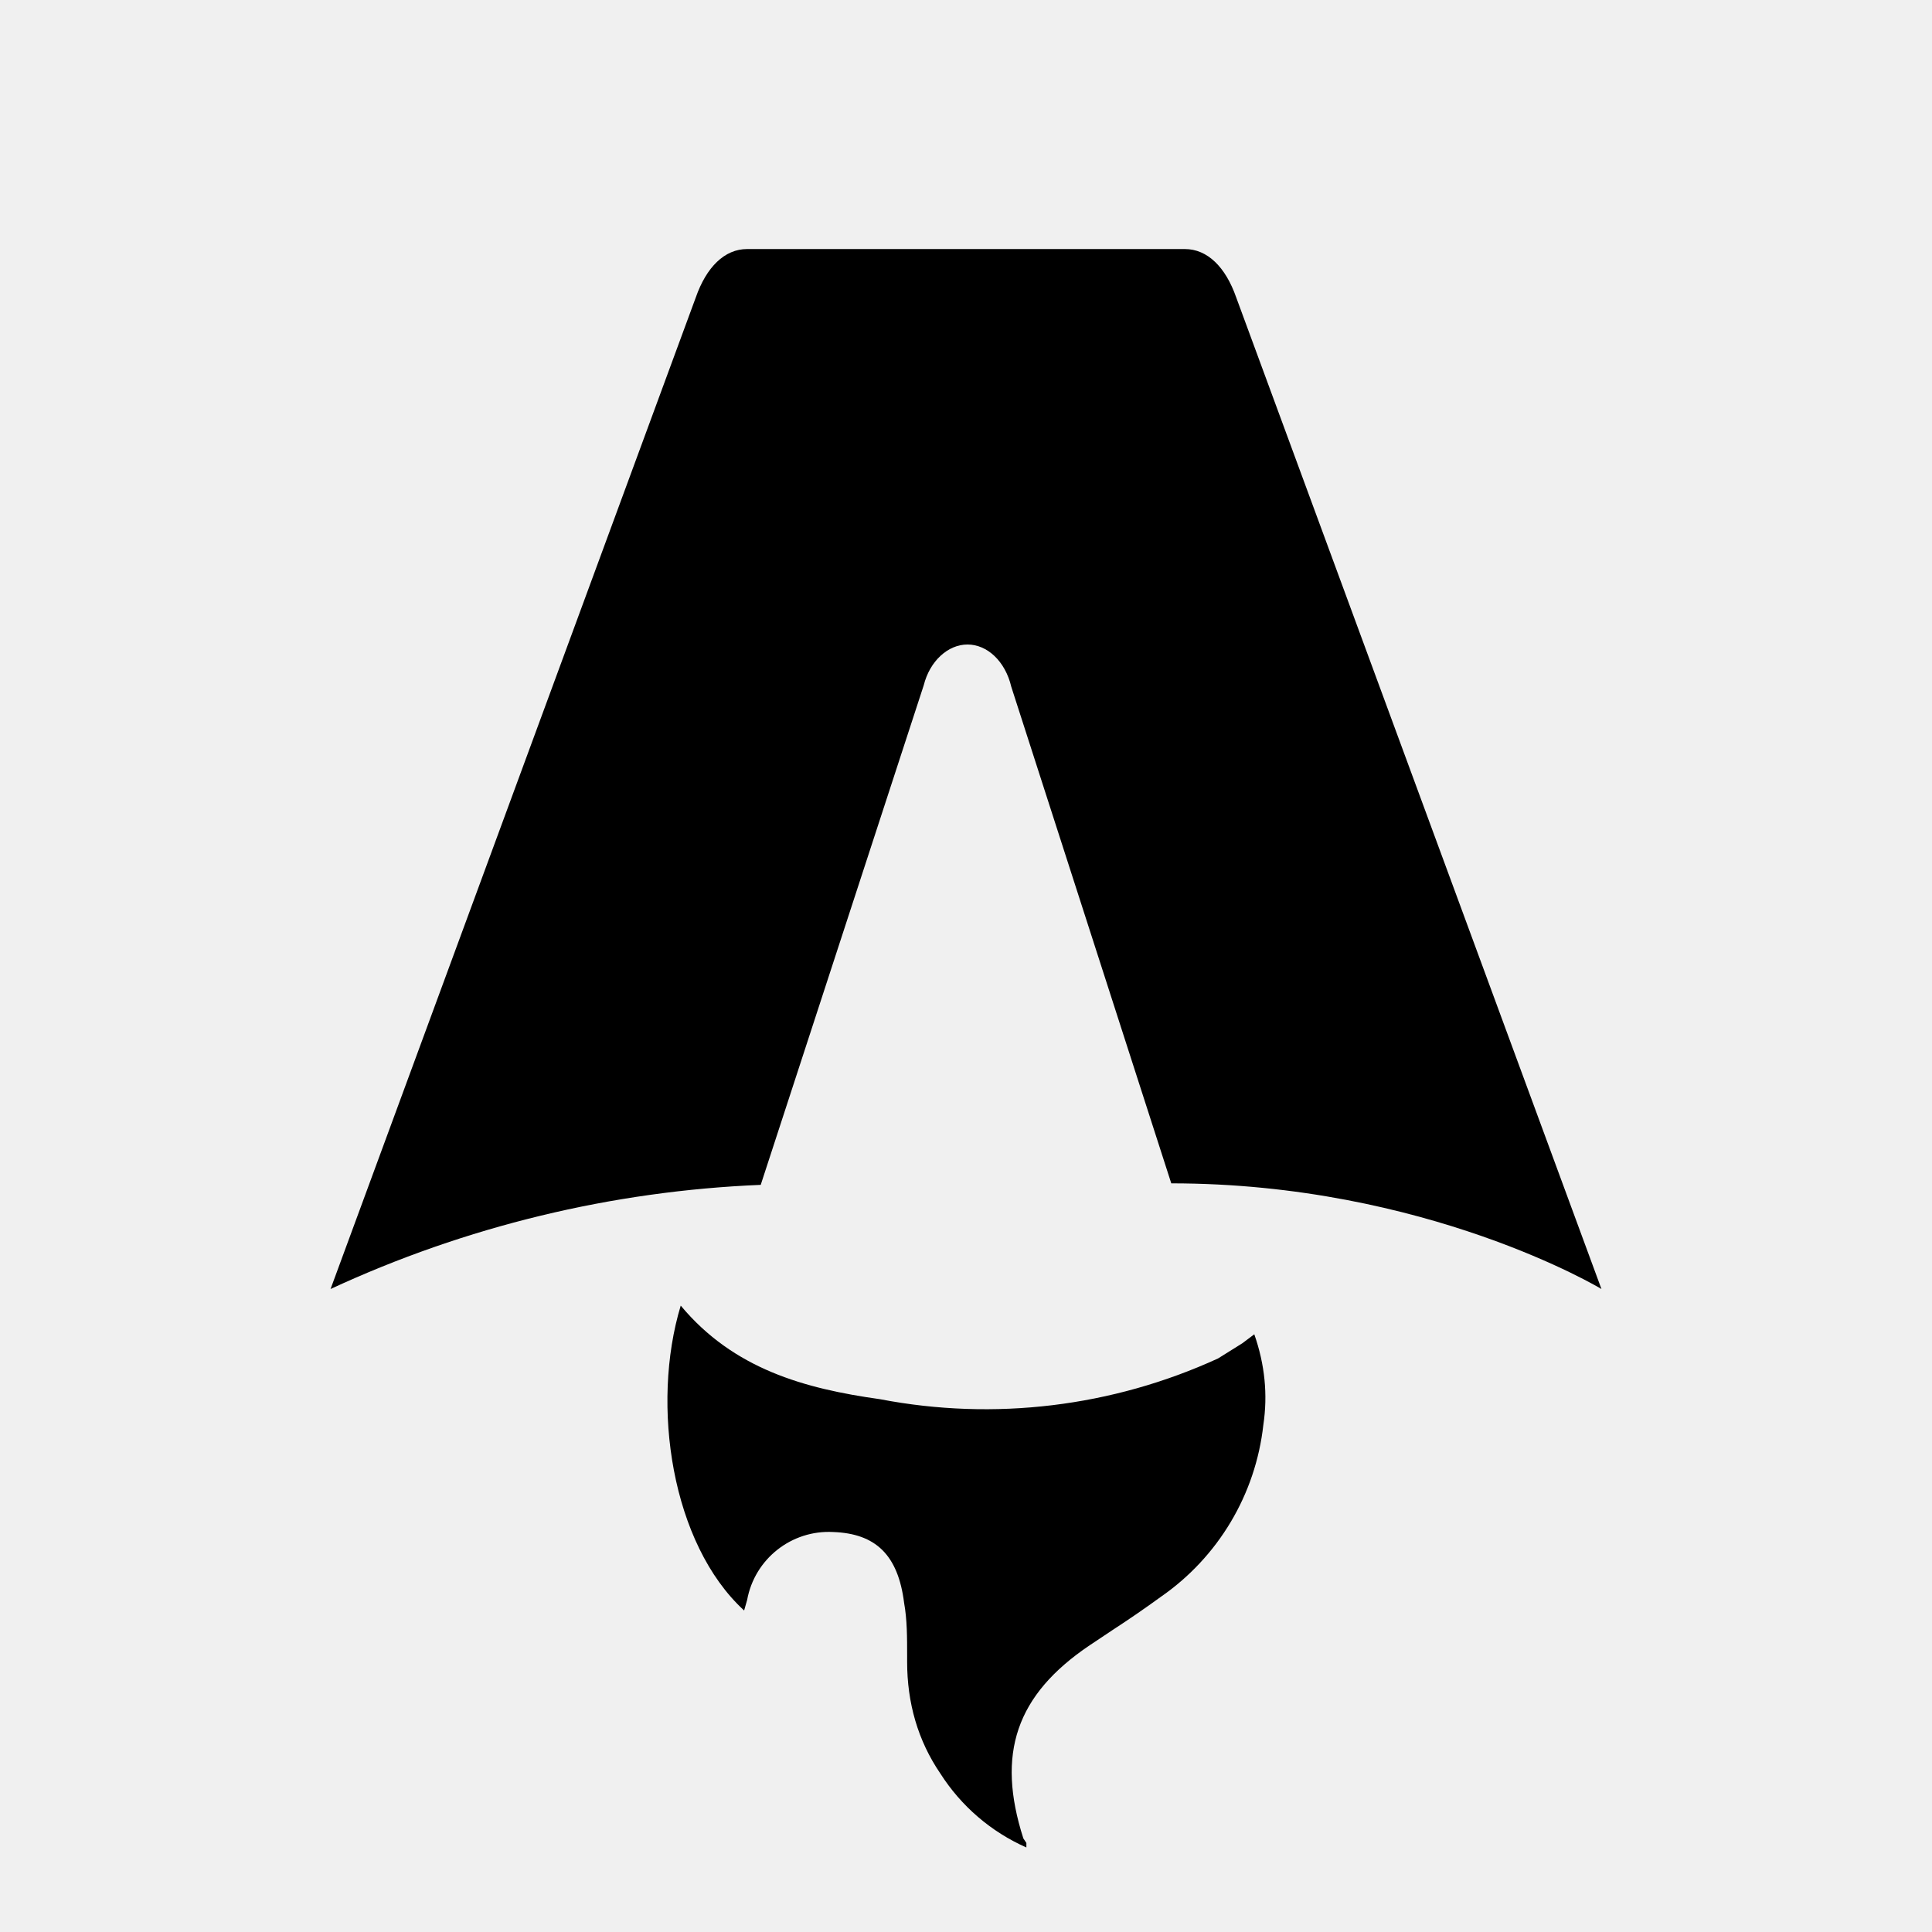
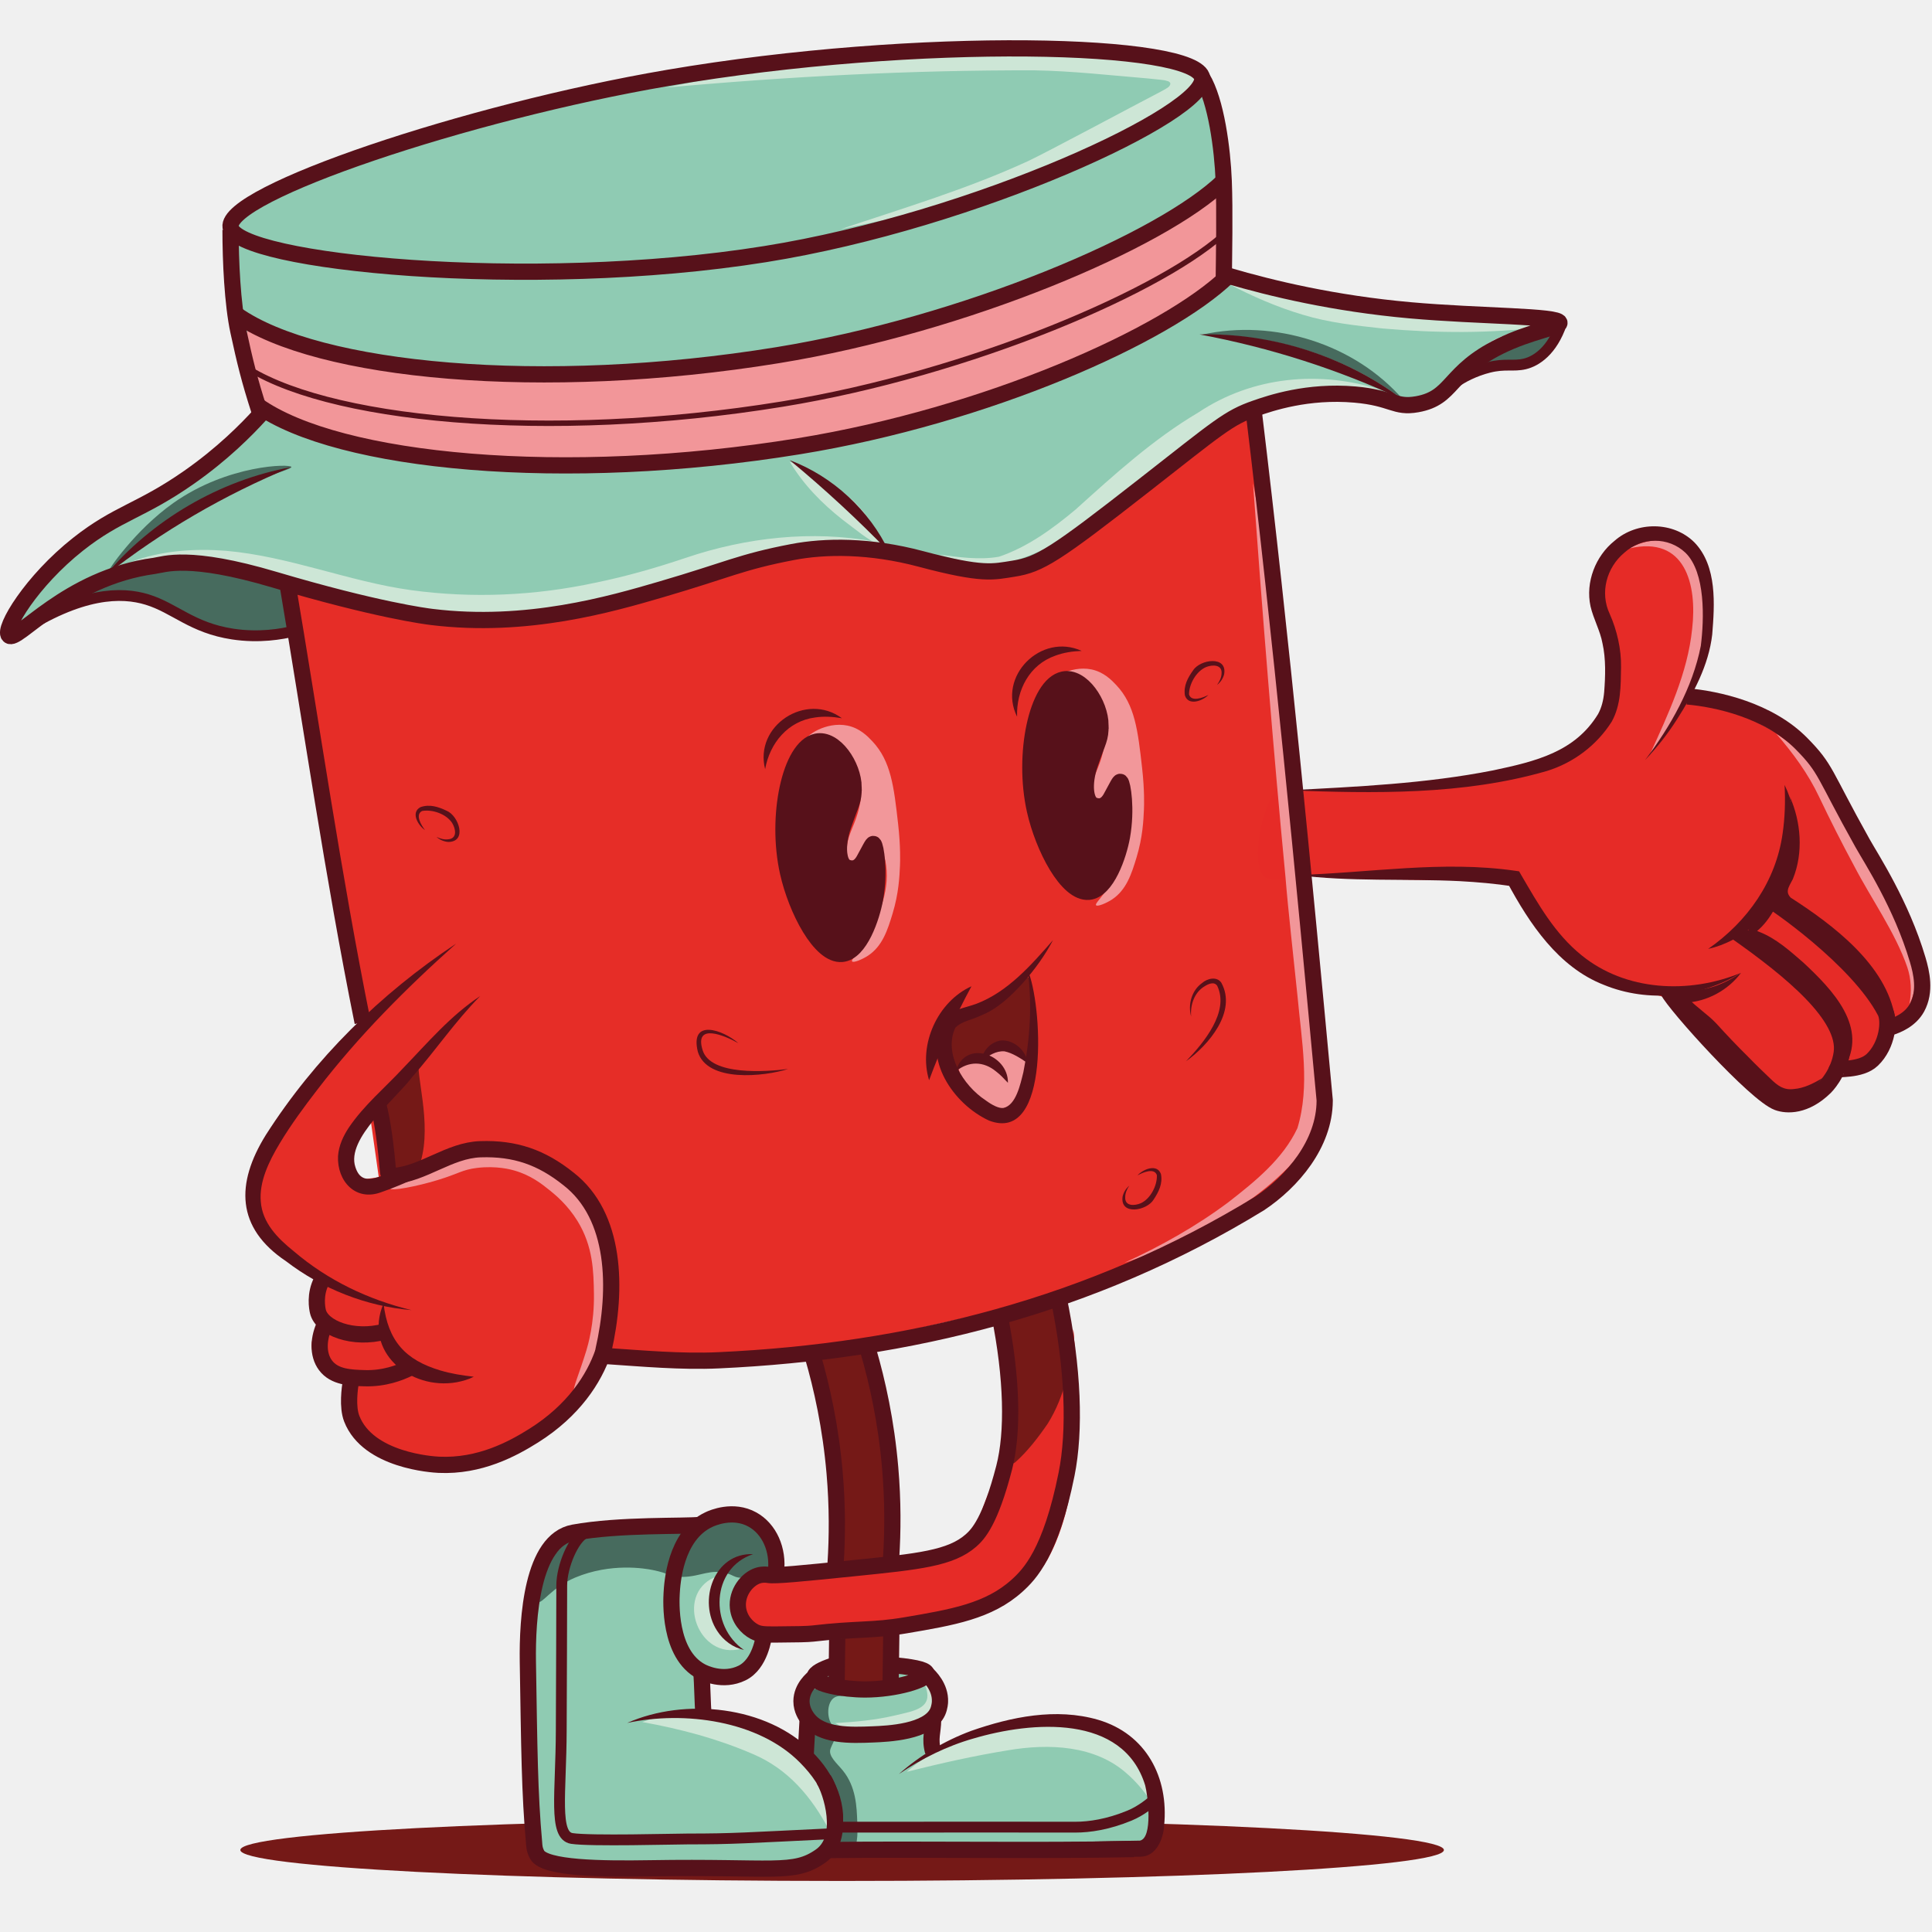
- <svg xmlns="http://www.w3.org/2000/svg" fill="none" viewBox="0 0 128 128">
-   <path d="M50.4 78.5a75.1 75.1 0 0 0-28.5 6.9l24.2-65.7c.7-2 1.9-3.2 3.4-3.2h29c1.5 0 2.7 1.2 3.4 3.2l24.2 65.7s-11.6-7-28.5-7L67 45.5c-.4-1.7-1.6-2.8-2.9-2.8-1.3 0-2.5 1.1-2.9 2.7L50.4 78.5Zm-1.1 28.2Zm-4.2-20.2c-2 6.6-.6 15.8 4.2 20.2a17.5 17.5 0 0 1 .2-.7 5.5 5.5 0 0 1 5.7-4.5c2.8.1 4.3 1.5 4.7 4.7.2 1.1.2 2.3.2 3.5v.4c0 2.7.7 5.2 2.2 7.4a13 13 0 0 0 5.7 4.9v-.3l-.2-.3c-1.8-5.6-.5-9.5 4.4-12.8l1.5-1a73 73 0 0 0 3.2-2.2 16 16 0 0 0 6.8-11.4c.3-2 .1-4-.6-6l-.8.6-1.6 1a37 37 0 0 1-22.4 2.7c-5-.7-9.7-2-13.2-6.2Z" />
-   <style>
-         path { fill: #000; }
-         @media (prefers-color-scheme: dark) {
-             path { fill: #FFF; }
-         }
-     </style>
+ <svg xmlns="http://www.w3.org/2000/svg" width="192" height="192" viewBox="0 0 192 192" fill="none">
+   <g clip-path="url(#clip0_3_98)">
+     <path d="M83.689 186.927C116.719 186.927 143.494 185.55 143.494 183.851C143.494 182.152 116.719 180.774 83.689 180.774C50.66 180.774 23.884 182.152 23.884 183.851C23.884 185.55 50.66 186.927 83.689 186.927Z" fill="#751917" />
+     <path d="M119.906 7.388C113.694 5.086 97.194 1.876 65.307 7.985C39.298 12.971 32.968 16.585 25.896 19.855C20.297 22.447 24.083 33.263 25.084 40.889C25.374 43.083 22.147 44.562 21.561 45.121C19.168 47.407 17.63 47.907 11.94 51.527C9.181 53.28 7.804 54.162 6.906 54.937C2.953 58.362 0.527 62.74 1.027 63.181C1.328 63.445 2.571 62.165 4.824 60.664C5.373 60.298 9.611 57.583 14.435 56.545C18.764 55.614 22.093 56.389 27.412 57.642C38.782 60.325 44.467 61.67 46.569 61.896C61.332 63.493 70.513 52.99 85.362 54.506C88.965 54.872 87.61 55.152 97.242 56.679C100.491 57.195 101.534 56.405 102.335 56.2C108.407 54.662 109.644 50.639 117.292 45.143C121.417 42.18 123.488 40.695 126.881 39.991C126.881 39.991 130.275 39.286 139.568 40.26C139.568 40.26 141.612 40.012 142.629 39.652C144.549 38.974 144.925 37.167 146.13 35.667C149.125 31.934 155.149 32.714 155.122 32.096C155.084 31.133 140.908 30.724 140.908 30.724C129.323 30.385 126.193 28.503 122.783 27.702C121.67 27.444 122.02 26.008 121.686 22.345C120.428 8.598 120.675 7.663 119.906 7.378V7.388Z" fill="#8FCBB3" />
+     <path d="M102.169 105.808C102.056 105.459 101.728 104.426 101.05 104.27C100.749 104.2 100.109 104.238 99.539 104.41C99.103 104.346 98.797 104.41 98.608 104.475C97.909 104.706 97.888 105.195 97.065 105.513C96.866 105.588 96.71 105.642 96.581 105.679C96.387 105.733 96.253 105.765 96.204 105.776C95.995 105.825 95.677 105.954 95.231 106.303C95.177 106.384 95.113 106.497 95.059 106.647C94.634 107.89 96.011 109.616 97.361 110.45C97.92 110.799 99.426 111.735 100.776 111.144C102.61 110.331 102.669 107.4 102.169 105.814V105.808Z" fill="#F29699" />
+     <path d="M7.954 59.508C8.029 59.739 10.165 58.997 13.171 59.47C13.295 59.492 13.488 59.513 13.736 59.572C14.44 59.739 15.215 60.094 17.764 61.197C19.576 61.982 20.77 62.805 22.529 63.106C23.868 63.337 24.906 63.246 26.267 63.122C28.133 62.955 28.466 62.665 28.601 62.525C29.451 61.643 29.235 59.712 28.327 58.588C27.552 57.631 26.433 57.459 23.933 57.169C19.35 56.642 17.054 56.378 16.236 56.453C11.423 56.905 7.857 59.191 7.954 59.502V59.508Z" fill="#476B5E" />
+     <path d="M155.074 32.988C155.364 33.462 154.202 34.677 153.783 35.07C152.61 36.161 151.271 36.387 150.486 36.506C149.104 36.715 146.899 36.651 146.786 36.081C146.56 34.962 154.417 31.918 155.074 32.983V32.988Z" fill="#476B5E" />
+     <path d="M76.069 162.65C75.676 161.859 74.595 162.241 73.923 161.279C73.121 160.128 73.53 157.944 74.692 157.207C75.671 156.589 76.612 157.363 77.225 156.756C77.972 156.013 77.37 154.072 76.569 152.91C76.493 152.797 74.869 150.517 72.836 150.721C71.341 150.872 70.879 152.238 69.141 152.249C68.346 152.254 67.808 151.856 67.48 151.845C64.801 151.765 59.38 152.168 55.465 152.921C53.383 153.324 53.405 157.035 52.63 162.672C51.232 172.858 53.523 174.143 53.066 181.565C53.034 182.092 52.948 183.291 53.679 184.227C54.927 185.825 57.643 185.518 59.654 185.394C70.067 184.754 72.702 185.943 79.188 185.674C81.049 185.599 81.059 184.066 82.867 184.071C87.191 184.077 90.735 184.636 92.822 184.507C98.452 184.163 110.053 184.937 113.764 184.077C115.991 183.56 115.071 179.021 114.872 178.193C113.898 174.084 110.005 172.202 109.359 171.901C104.272 169.55 98.415 172.089 97.834 172.347C95.624 173.342 94.075 173.681 92.961 174.202C92.251 174.53 92.762 172.153 92.816 171.96C93.139 170.717 93.773 170.615 93.994 169.669C94.3 168.346 93.462 166.764 92.278 165.963C91.294 165.296 89.734 164.947 89.191 165.549C88.729 166.054 89.342 166.845 88.847 167.469C88.648 167.716 88.282 167.931 86.309 167.883C84.103 167.824 83.006 167.797 82.737 167.195C82.409 166.463 83.539 165.49 83.313 165.275C83.087 165.054 81.673 165.845 80.742 167.125C80.393 167.609 79.613 168.674 79.779 169.937C79.876 170.68 80.199 170.723 80.468 171.723C80.694 172.567 80.855 174.03 80.328 174.331C79.833 174.611 79.107 173.665 77.854 172.89C74.418 170.76 72.078 170.497 70.094 170.626C69.669 170.653 70.126 170.249 69.819 168.362C69.62 167.141 69.475 166.791 69.679 166.576C70.142 166.097 71.314 167.297 72.766 167.125C74.853 166.883 76.709 163.919 76.074 162.639L76.069 162.65Z" fill="#8FCBB2" />
+     <path d="M76.526 155.685C75.767 156.293 74.659 156.96 73.439 156.783C72.917 156.707 72.879 156.551 72.272 156.368C70.615 155.884 69.631 156.675 67.878 156.713C66.641 156.74 66.544 156.358 64.855 156.024C64.097 155.874 60.73 155.287 57.164 156.777C54.793 157.767 53.857 159.461 53.459 159.181C52.91 158.799 53.631 156.347 55.04 154.583C55.621 153.851 56.218 153.362 56.621 153.072C60.628 150.157 66.576 151.297 67.883 152.319C67.958 152.378 68.179 152.561 68.507 152.614C69.319 152.754 69.943 151.969 70.626 151.49C71.82 150.657 73.659 150.431 74.783 151.001C76.101 151.663 76.762 153.572 76.531 155.68L76.526 155.685Z" fill="#476B5E" />
+     <path d="M83.953 168.571C83.297 168.453 82.969 168.663 82.856 168.744C82.092 169.303 82.178 170.997 82.823 171.556C82.92 171.642 83.103 171.766 83.168 172.003C83.232 172.255 83.125 172.476 82.996 172.756C82.705 173.39 82.555 173.708 82.517 173.853C82.323 174.541 83.184 175.246 83.754 175.945C85.077 177.569 85.141 179.548 85.195 181.092C85.238 182.307 85.287 183.722 84.405 184.286C83.862 184.636 82.996 184.641 82.651 184.216C82.286 183.77 83.125 183.092 83.442 181.812C83.921 179.855 82.888 177.962 82.549 177.349C81.7 175.8 80.893 175.649 80.387 174.089C80.156 173.38 80.387 173.073 80.113 172.062C79.823 170.997 79.505 170.766 79.392 170.034C79.312 169.496 79.338 168.684 79.941 167.598" fill="#476B5E" />
+     <path d="M81.081 135.641C80.188 137.222 81.678 138.249 82.641 142.961C83.662 147.957 82.216 147.909 83.281 152.631C83.49 153.566 83.829 154.825 83.162 155.605C82.528 156.347 81.527 156.358 79.742 156.584C75.805 157.073 75.197 157.019 74.708 157.6C73.869 158.595 74.068 160.606 75.052 161.58C75.939 162.456 77.354 162.387 79.79 162.268C82.135 162.15 83.232 161.725 83.636 162.306C83.91 162.693 83.56 163.091 83.297 165.016C83.135 166.178 83.066 166.77 83.27 167.141C83.926 168.324 86.561 168.684 87.68 167.555C88.196 167.039 88.272 166.329 88.368 165.425C88.567 163.564 87.884 162.645 88.433 161.978C88.831 161.505 89.552 161.515 89.993 161.515C89.993 161.515 92.66 161.505 96.979 160.219C99.308 159.525 100.722 157.955 101.894 156.702C105.014 153.389 105.67 149.49 106.256 145.972C106.772 142.896 106.046 144.294 106.272 134.936C106.342 131.973 106.444 130.553 105.449 129.8C103.761 128.526 99.894 129.908 99.56 131.57C99.453 132.108 99.77 132.387 100.109 133.355C100.528 134.538 100.55 135.528 100.453 137.679C100.233 142.45 100.12 144.838 99.56 147.016C98.748 150.184 98.34 151.765 96.882 153.265C94.349 155.868 90.03 156.799 88.987 155.529C88.567 155.024 88.879 154.405 89.057 152.781C89.186 151.598 89.003 149.958 88.632 146.677C87.701 138.368 86.82 139.664 86.873 136.13C86.884 135.383 86.938 134.538 86.379 134.038C85.26 133.043 82.103 133.823 81.081 135.636V135.641Z" fill="#751917" />
+     <path d="M34.764 59.718C40.32 61.374 44.994 61.229 49.409 61.089C51.082 61.035 55.094 60.842 60.117 59.809C63.591 59.094 64.011 58.707 71.562 56.604C77.392 54.98 80.344 54.167 82.189 54.141C86.809 54.076 91.977 55.426 92.924 55.673C95.57 56.367 98.081 57.271 100.953 56.233C101.905 55.889 102.475 55.485 103.519 54.77C109.542 50.618 108.612 51.651 111.667 49.37C114.151 47.515 116.458 45.573 121.003 42.319C122.961 40.916 124.101 40.05 124.251 40.727C124.73 42.895 125.176 48.563 125.924 55.141C126.914 63.88 126.768 61.229 129.834 93.541C130.958 105.378 130.813 105.545 131.098 106.997C131.146 107.25 131.308 108.019 131.286 109.046C131.281 109.455 131.216 111.509 129.904 113.946C128.473 116.597 126.376 118.194 124.832 119.265C119.115 123.228 113.812 125.025 113.812 125.025C103.589 129.537 97.447 130.569 90.089 132.285C90.089 132.285 74.364 135.948 67.49 135.098C66.522 134.979 65.49 134.576 63.774 134.781C62.661 134.915 61.838 134.883 61.037 134.732C60.316 134.598 60.251 133.624 59.891 133.678C59.536 133.732 59.375 134.458 59.343 134.592C59.041 135.862 57.907 137.211 55.637 139.901C53.733 142.159 49.936 144.633 45.408 145.139C44.864 145.198 39.529 145.736 36.534 143.117C36.157 142.789 34.425 141.272 34.372 139.669C34.372 139.61 34.356 139.067 34.35 138.335C34.345 136.808 34.399 136.727 34.28 136.523C33.829 135.743 32.678 136.324 31.747 135.458C31.199 134.947 30.822 134.022 31.016 133.258C31.209 132.495 31.887 132.269 31.796 131.656C31.742 131.29 31.484 131.258 31.199 130.693C31.199 130.693 30.903 130.107 30.876 129.365C30.833 128.101 31.72 127.692 31.607 126.928C31.494 126.17 30.526 125.869 29.548 125.336C27.283 124.105 25.578 121.975 25.014 120.254C24.492 118.668 24.89 117.275 25.342 115.688C25.869 113.833 26.869 111.703 32.505 105.142C35.168 102.044 35.829 102.141 35.679 101.258C34.845 96.311 34.253 92.04 33.85 89.631C31.285 74.249 28.988 59.879 28.192 57.577C27.784 56.399 30.026 58.282 34.764 59.696V59.718ZM34.92 112.472C34.732 113.418 34.538 114.36 34.35 115.306C34.35 115.306 35.55 117.264 35.62 117.264C35.689 117.264 37.642 116.99 37.642 116.99L36.819 111.187C36.184 111.617 35.555 112.047 34.92 112.472Z" fill="#E62D27" />
+     <path d="M190.962 97.069C190.951 97.822 190.844 98.629 190.844 98.629C190.747 99.387 190.698 99.769 190.559 100.113C190.209 100.99 189.596 101.092 188.676 102.065C187.902 102.883 188.063 103.012 187.273 103.942C186.703 104.62 185.761 105.728 184.266 106.362C183.314 106.766 183.148 106.545 182.432 106.986C181.427 107.599 181.459 108.212 180.636 108.965C179.619 109.896 178.194 109.514 176.947 109.336C175.489 109.121 175.005 108.917 174.333 108.03C170.288 102.711 168.229 100.038 166.325 99.333C165.808 99.139 165.948 99.269 163.77 98.656C161.35 97.978 160.14 97.639 159.204 97.23C156.171 95.902 154.412 93.455 154.079 92.976C152.277 90.384 152.492 88.405 150.599 87.55C149.771 87.178 149.029 87.238 148.389 87.281C142.042 87.711 133.873 87.205 132.157 87.06C131.135 86.974 130.576 86.85 129.635 87.012C128.667 87.173 127.935 87.523 126.709 87.415C126.247 87.377 126.015 87.356 125.833 87.254C123.896 86.183 125.779 78.175 127.532 78.079C127.914 78.057 128.151 78.428 129.14 78.547C129.608 78.606 129.812 78.552 130.614 78.536C131.302 78.52 131.657 78.547 132.399 78.568C133.609 78.606 135.906 78.638 137.578 78.595C139.423 78.552 140.789 78.412 142.231 78.261C147.27 77.734 149.792 77.471 152.352 76.573C155.262 75.551 157.94 74.567 159.403 71.948C160.613 69.78 160.484 67.398 160.446 66.822C160.285 64.402 159.306 63.762 159.037 60.562C158.919 59.105 158.844 58.099 159.333 56.905C159.564 56.329 160.484 54.345 162.748 53.581C165.072 52.801 167.035 53.904 167.433 54.14C169.197 55.189 169.503 57.254 169.659 58.056C170.299 61.31 169.078 65.908 168.417 67.683C168.315 67.962 168.019 68.715 168.363 69.291C168.734 69.909 169.648 69.984 169.901 70.011C172.725 70.318 178.426 73.868 180.05 75.083C182.072 76.594 180.738 76.691 185.336 84.215C185.336 84.215 191.027 93.525 190.967 97.08L190.962 97.069Z" fill="#E62B27" />
+     <path d="M106.66 132.134C106.66 132.134 106.692 133.264 106.466 135.222C106.305 136.604 105.912 138.416 104.938 140.627C104.234 142.218 101.448 145.757 100.851 145.838C98.194 146.204 97.71 155.895 94.155 155.605C91.703 155.406 92.214 155.217 87.944 155.847C81.694 156.761 81.226 156.852 77.838 156.761C76.294 156.718 73.89 158.036 73.847 159.418C73.81 160.644 75.654 161.768 77.101 162.145C78.215 162.435 78.548 162.145 81.769 161.838C84.061 161.617 84.034 161.795 86.094 161.564C87.47 161.408 87.352 161.349 89.734 161.047C91.004 160.886 91.633 160.827 92.859 160.633C93.989 160.456 94.855 160.289 95.021 160.257C97.592 159.741 100.813 157.627 101.862 156.761C108.241 151.48 106.697 132.134 106.67 132.134H106.66Z" fill="#E62B27" />
+     <path d="M106.66 132.134C106.939 137.341 105.24 142.348 101.443 145.989C101.217 146.171 101.05 146.247 100.765 146.317C99.732 146.946 99.426 148.312 98.947 149.479C98.135 151.582 97.678 154.002 95.936 155.626C95.548 155.96 94.994 156.212 94.462 156.245C94.091 156.277 92.709 156.132 92.321 156.105C89.138 156.137 85.868 157.014 82.646 157.353C81.011 157.595 79.306 157.562 77.66 157.541C76.585 157.648 74.95 158.31 74.649 159.439C74.896 160.51 76.639 161.236 77.66 161.435C79.134 161.467 80.871 161.037 82.409 160.983C83.512 160.891 84.588 160.94 85.679 160.816C88.756 160.364 92.311 160.058 95.355 159.445C97.35 158.885 99.291 157.799 101.007 156.621C102.69 155.465 103.728 153.55 104.471 151.55C106.59 145.359 106.794 138.647 106.665 132.129L106.66 132.134ZM106.66 132.134C107.321 139.078 107.563 148.812 104.073 155.024C103.486 156.019 102.674 156.96 101.744 157.643C99.91 158.977 97.979 160.138 95.715 160.816C93.795 161.306 91.084 161.601 89.116 161.897L87.508 162.15C85.862 162.456 84.173 162.467 82.517 162.564C80.215 162.639 77.8 163.645 75.633 162.467C70.916 160.246 73.385 156.438 77.575 155.987C79.204 156.008 80.839 156.056 82.463 155.847C85.755 155.567 89.068 154.696 92.413 154.766C92.628 154.782 94.198 154.975 94.376 154.959C96.516 154.68 97.581 149.355 98.635 147.559C99.076 146.709 99.652 145.612 100.738 145.413C100.808 145.402 100.781 145.397 100.776 145.397C100.776 145.392 100.754 145.413 100.776 145.397L100.899 145.316C102.131 144.225 103.185 142.842 104.121 141.482C105.864 138.701 106.504 135.399 106.66 132.134Z" fill="#E62B27" />
+     <path d="M38.023 109.853C38.136 109.492 41.594 104.346 41.594 106.007C41.594 107.954 43.208 113.354 41.202 116.877C40.223 118.592 42.165 116.554 39.965 117.291C37.765 118.028 37.152 112.574 38.018 109.853H38.023Z" fill="#751917" />
+     <path d="M124.515 47.983C127.032 60.691 128.559 74.368 129.85 86.867L131.001 98.865C131.281 102.947 131.878 107.067 130.893 111.16C130.474 113.263 129.016 115.096 127.5 116.527C126.01 117.963 124.375 119.2 122.67 120.313C119.25 122.518 115.56 124.25 111.731 125.498C115.388 123.825 118.9 121.851 122.084 119.469C124.725 117.414 127.505 115.172 128.936 112.112C130.216 107.938 129.339 103.372 128.952 99.064C128.559 95.23 128.016 90.486 127.742 87.082C126.532 74.47 125.429 60.616 124.52 47.983H124.515Z" fill="#F29699" />
+     <path d="M63.849 171.131C67.754 169.685 72.089 170.255 75.897 171.847C79.828 173.455 82.737 177.704 82.431 181.936C80.64 178.526 78.29 175.784 74.81 174.31C71.293 172.793 67.706 171.836 63.844 171.137L63.849 171.131Z" fill="#CDE6D6" />
+     <path d="M90.122 176.074C94.29 172.411 101.464 169.905 106.95 171.379C109.349 171.863 111.903 173.202 113.162 175.423C113.807 176.493 114.205 177.682 114.286 178.876C113.603 177.897 112.877 177.037 112.065 176.327C108.87 173.412 104.207 173.25 100.12 173.95C96.726 174.504 93.542 175.224 90.116 176.079L90.122 176.074Z" fill="#CDE6D6" />
+     <path d="M73.675 163.844C69.464 165.038 67.006 158.573 70.986 156.75C70.75 158.262 70.787 159.402 71.26 160.698C71.75 161.983 72.551 162.833 73.681 163.844H73.675Z" fill="#CDE6D6" />
+     <path d="M91.88 167.372C93.951 168.754 92.854 170.846 90.88 171.567C88.385 172.546 85.357 172.664 83.001 171.239C85.104 171.11 86.943 170.949 88.96 170.475C90.864 170.013 92.934 169.787 91.88 167.372Z" fill="#CDE6D6" />
+     <path d="M85.018 81.478C84.62 82.602 84.001 83.575 84.195 84.979C84.27 85.538 84.41 85.689 84.539 85.732C84.975 85.882 85.889 84.866 86.395 83.876C86.615 83.446 86.658 83.215 86.814 83.193C87.201 83.15 87.745 84.425 87.97 85.474C88.594 88.319 87.244 91.035 86.599 92.341C86.104 93.342 85.857 93.842 85.41 94.444C84.964 95.052 84.588 95.412 84.679 95.541C84.797 95.708 85.636 95.375 86.233 94.993C87.696 94.046 88.212 92.417 88.707 90.782C89.315 88.77 89.39 87.13 89.439 86.022C89.455 85.64 89.509 84.151 89.256 81.903C88.836 78.181 88.551 75.642 86.69 73.663C86.217 73.163 85.443 72.362 84.216 72.109C82.103 71.673 79.989 73.141 80.097 73.572C80.183 73.916 81.597 73.314 83.119 74.12C84.803 75.019 85.341 76.96 85.41 77.234C85.884 79.058 85.244 80.848 85.023 81.467L85.018 81.478Z" fill="#F2979A" />
+     <path d="M109.263 75.895C108.865 77.019 108.246 77.993 108.44 79.396C108.515 79.956 108.655 80.106 108.784 80.149C109.22 80.3 110.134 79.283 110.639 78.294C110.86 77.864 110.903 77.632 111.059 77.611C111.446 77.568 111.989 78.842 112.215 79.891C112.839 82.736 111.489 85.452 110.844 86.759C110.349 87.759 110.102 88.26 109.655 88.862C109.209 89.47 108.832 89.83 108.924 89.959C109.042 90.126 109.881 89.792 110.478 89.41C111.941 88.464 112.457 86.834 112.952 85.199C113.56 83.188 113.635 81.548 113.683 80.44C113.7 80.058 113.753 78.568 113.501 76.32C113.081 72.598 112.796 70.06 110.935 68.081C110.462 67.581 109.687 66.779 108.461 66.526C106.348 66.091 104.234 67.559 104.342 67.989C104.428 68.333 105.842 67.731 107.364 68.538C109.047 69.436 109.585 71.377 109.655 71.652C110.128 73.475 109.488 75.266 109.268 75.884L109.263 75.895Z" fill="#F2979A" />
+     <path d="M38.771 118.114C38.862 118.388 41.39 117.915 43.504 117.269C45.617 116.629 45.918 116.247 47.408 116.065C49.355 115.828 50.829 116.237 51.13 116.328C52.77 116.807 53.83 117.646 54.663 118.318C55.207 118.759 56.406 119.743 57.39 121.341C58.95 123.874 58.987 126.38 59.025 128.547C59.074 131.527 58.417 133.726 58.267 134.227C57.514 136.663 56.879 138.045 57.073 138.18C57.363 138.378 59.945 135.942 60.461 132.764C60.483 132.629 60.499 131.166 60.536 128.241C60.547 127.106 60.553 126.649 60.536 126.041C60.493 124.272 60.337 122.798 60.278 122.416C59.875 119.679 56.229 116.355 52.13 115.183C48.242 114.069 44.843 115.371 42.337 116.28C40.621 116.904 38.685 117.855 38.771 118.108V118.114Z" fill="#F29699" />
+     <path d="M24.605 32.639C24.288 34.37 23.97 37.667 25.842 40.329C28.079 43.508 32.231 44.051 34.495 44.309C51.732 46.304 60.354 47.3 69.238 46.229C77.951 45.181 85.346 42.965 100.136 38.538C119.449 32.762 109.72 33.408 116.614 31.434C117.518 31.176 121.304 30.132 121.697 27.965C121.788 27.459 121.643 27.277 121.622 25.222C121.611 24.491 121.622 23.603 121.681 22.544C121.788 20.441 121.96 19.806 121.562 19.451C120.406 18.435 116.448 21.447 113.463 23.297C110.413 25.184 106.165 26.707 97.673 29.751C77.031 37.145 57.439 37.301 57.439 37.301C49.576 37.366 38.088 36.613 24.621 32.633L24.605 32.639Z" fill="#F29699" />
+     <path d="M28.956 46.412C29.047 46.746 23.056 48.058 17.785 51.355C14.123 53.646 11.654 55.991 11.654 55.991C11.127 56.491 10.767 56.873 10.74 56.846C10.659 56.77 13.402 52.683 17.242 49.978C22.663 46.154 28.87 46.079 28.961 46.407L28.956 46.412Z" fill="#476B5E" />
+     <path d="M176.532 72.921C180.996 75.782 183.142 80.854 185.67 85.275C187.595 89.287 192.005 95.359 189.747 99.833C189.994 98.564 189.935 97.289 189.548 96.133C188.364 92.68 185.944 89.303 184.261 86.055C183.045 83.801 181.878 81.494 180.781 79.192C179.689 76.879 178.2 74.868 176.532 72.926V72.921Z" fill="#F29699" />
+     <path d="M161.931 54.495C165.97 52.285 169.078 54.985 169.713 59.115C170.213 62.617 169.331 66.215 167.755 69.296C166.728 71.318 165.513 73.281 163.974 74.959C165.792 70.947 167.718 66.881 168.164 62.498C168.68 58.067 167.465 53.205 161.925 54.501L161.931 54.495Z" fill="#F29699" />
+     <path d="M102.303 105.384C102.056 105.158 101.674 104.851 101.168 104.566C100.507 104.19 99.937 103.872 99.313 103.969C98.727 104.061 98.802 104.405 97.936 104.851C96.914 105.373 96.452 105.077 95.742 105.652C95.199 106.093 95.193 106.497 94.989 106.481C94.451 106.427 93.634 103.512 94.86 101.958C95.575 101.054 96.371 101.382 97.984 100.586C100.727 99.236 101.314 96.865 102.034 97.053C102.583 97.193 103.008 98.768 102.309 105.394L102.303 105.384Z" fill="#751917" />
+     <path d="M139.45 39.733C133.685 35.398 126.666 33.225 119.47 33.257C126.607 31.665 134.653 34.182 139.45 39.733Z" fill="#476B5E" />
+     <path d="M66.119 8.717C77.246 6.334 88.61 5.242 99.985 4.947C103.766 4.812 107.676 5.044 111.419 5.415L114.248 5.7C115.695 5.931 119.072 5.888 119.271 7.905C119.234 9.679 116.803 10.615 115.587 11.314C112.199 12.992 108.822 14.692 105.39 16.305C98.474 19.608 90.998 21.242 83.555 22.77C89.815 20.672 96.134 18.785 102.131 16.026C103.798 15.262 112.828 10.416 114.646 9.48C115.539 9.002 116.545 8.534 117.206 7.813C117.233 7.781 117.233 7.759 117.206 7.824C117.195 7.856 117.185 7.915 117.185 7.996C117.185 8.061 117.222 8.217 117.26 8.276C117.346 8.421 117.378 8.41 117.351 8.405C116.34 7.958 115.216 7.926 114.028 7.792C110.354 7.485 106.493 7.05 102.83 6.99C90.563 6.958 78.354 7.598 66.108 8.711L66.119 8.717Z" fill="#CDE6D6" />
+     <path d="M153.358 32.488C148.061 33.16 142.715 33.107 137.401 32.644C134.755 32.354 132.082 32.074 129.468 31.278C126.881 30.509 124.434 29.433 122.068 28.202C125.322 28.939 128.441 29.88 131.695 30.385C138.891 31.343 146.13 31.676 153.358 32.488Z" fill="#CDE6D6" />
+     <path d="M93.252 55.114C95.226 55.356 97.328 55.679 99.286 55.324C102.126 54.361 104.621 52.538 106.907 50.623C110.72 47.181 114.619 43.637 119.067 41.007C124.483 37.382 131.184 36.775 137.331 38.77C133.324 38.447 129.156 38.571 125.392 39.953C122.579 40.991 120.116 42.771 117.647 44.455C115.243 46.127 112.715 48.198 110.419 50.048C107.23 52.683 103.621 55.254 99.437 56.039C97.318 56.227 95.263 55.657 93.246 55.114H93.252Z" fill="#CDE6D6" />
+     <path d="M86.932 53.829C80.678 53.441 74.482 54.673 68.711 56.996C58.455 61.164 46.645 62.751 35.845 59.599C31.317 58.416 26.907 56.545 22.325 55.77C19.259 55.232 16.129 55.136 13.058 55.835C16.032 54.716 19.286 54.496 22.454 54.738C28.752 55.286 34.684 57.798 40.847 58.647C46.94 59.481 53.157 59.207 59.187 57.905C62.215 57.287 65.199 56.432 68.141 55.442C74.143 53.404 80.71 52.678 86.932 53.823V53.829Z" fill="#CDE6D6" />
+     <path d="M87.648 54.291C86.217 53.678 84.996 52.575 83.765 51.672C81.7 50.053 79.86 48.176 78.483 45.891C80.027 46.444 81.355 47.24 82.678 48.144C84.964 49.596 86.852 51.64 87.648 54.286V54.291Z" fill="#CDE6D6" />
+     <path d="M102.513 105.959L101.168 104.566L98.85 104.265L97.931 104.846L96.699 105.201L95.236 106.142L95.737 107.927L97.979 109.987L99.856 110.627L101.228 109.482L102.513 105.959Z" fill="#F29699" />
+     <path d="M177.866 79.154C178.979 81.65 179.243 84.737 178.173 87.356C177.952 87.781 177.721 88.152 177.678 88.453C177.63 88.743 177.743 88.986 177.979 89.233L177.882 89.158C182.099 91.863 187.493 95.886 188.321 101.135C187.396 98.58 185.627 96.623 183.642 94.848C181.679 93.078 179.571 91.46 177.339 90.045C176.839 89.658 176.565 88.9 176.715 88.276C176.855 87.679 177.162 87.291 177.366 86.92C178.442 84.608 178.458 81.671 177.872 79.16L177.866 79.154Z" fill="#57111A" />
+     <path d="M177.479 87.587C176.936 89.378 175.973 91.449 174.564 92.562C174.58 92.476 174.537 92.449 174.586 92.487C174.623 92.519 174.709 92.562 174.801 92.594C176.489 93.24 177.877 94.498 179.216 95.66C182.056 98.311 185.804 102.13 183.212 106.206C184.368 103.012 182.809 100.694 180.604 98.51C178.716 96.655 176.812 94.627 174.435 93.422C173.445 92.955 173.553 92.153 174.419 91.653C175.747 90.604 176.602 89.045 177.479 87.587Z" fill="#57111A" />
+     <path d="M173.02 96.682C171.751 98.392 169.616 99.57 167.47 99.64C167.427 99.645 167.416 99.661 167.459 99.645C167.524 99.64 167.68 99.505 167.712 99.392C167.739 99.306 167.739 99.231 167.734 99.183C167.718 99.145 167.755 99.199 167.755 99.199C168.567 100.086 169.697 100.791 170.552 101.699C171.633 102.888 172.617 103.926 173.757 105.05C174.473 105.792 175.215 106.508 175.946 107.201C176.688 107.917 177.28 108.363 178.302 108.223C179.248 108.148 180.195 107.691 181.088 107.148C180.114 108.385 178.334 109.514 176.645 109.046C175.064 108.368 173.972 107.212 172.709 106.158C171.122 104.84 169.853 103.146 168.347 101.748C167.658 101.027 165.357 99.365 166.986 98.457C167.411 98.317 167.798 98.419 168.153 98.403C169.923 98.392 171.547 97.666 173.026 96.682H173.02Z" fill="#57111A" />
+     <path d="M66.366 7.743C46.392 11.153 22.405 19.231 22.916 22.571C23.454 26.05 52.539 29.014 76.031 25.255C97.043 21.893 119.981 11.185 119.47 7.743C118.943 4.194 91.369 3.478 66.361 7.743H66.366Z" stroke="#57111A" stroke-width="1.613" stroke-miterlimit="10" />
+     <path d="M121.611 28.202C121.643 25.319 121.729 20.947 121.611 17.972C121.487 14.842 120.869 10.029 119.476 7.743" stroke="#57111A" stroke-width="1.613" stroke-miterlimit="10" />
+     <path d="M25.756 40.771C24.772 37.716 24.331 35.882 23.696 32.945C23.104 30.219 22.911 25.943 22.911 22.84" stroke="#57111A" stroke-width="1.613" stroke-miterlimit="10" />
+     <path d="M25.61 40.308C33.64 45.987 56.046 48.144 79.414 44.342C98.022 41.314 115.937 33.354 122.073 27.406" stroke="#57111A" stroke-width="1.613" stroke-miterlimit="10" />
+     <path d="M23.481 31.262C31.51 36.941 53.916 39.098 77.284 35.296C95.892 32.268 115.48 23.926 121.611 17.978" stroke="#57111A" stroke-width="1.613" stroke-miterlimit="10" />
+     <path d="M23.943 36.124C31.973 41.803 54.379 43.96 77.747 40.157C96.355 37.13 115.942 28.788 122.073 22.84" stroke="#57111A" stroke-width="0.538" stroke-miterlimit="10" />
+     <path d="M25.944 41.109C24.46 42.75 22.088 45.127 18.764 47.45C13.972 50.801 11.724 50.951 7.755 54.087C3.13 57.744 0.269 62.498 0.887 63.149C1.646 63.95 6.599 57.416 15.328 56.238C16.349 56.098 18.705 55.066 27.273 57.609C37.41 60.616 42.342 61.245 42.928 61.315C52.362 62.471 60.719 60.03 65.721 58.567C72.315 56.641 73.616 55.845 78.768 54.861C81.995 54.243 86.438 54.189 91.536 55.55C97.716 57.195 98.695 56.83 100.738 56.512C103.33 56.109 104.901 55.109 113.646 48.273C121.137 42.416 122.084 41.513 124.768 40.582C126.22 40.077 129.936 38.797 134.653 39.211C138.401 39.539 138.579 40.571 140.832 40.173C144.452 39.528 143.844 36.99 149.072 34.408C152.094 32.913 155.025 32.547 154.977 32.074C154.907 31.375 147.092 31.456 140.149 30.837C132.566 30.159 126.381 28.67 122.068 27.406" stroke="#57111A" stroke-width="1.613" stroke-miterlimit="10" />
+     <path d="M36.039 101.603C33.092 86.99 30.978 72.227 28.488 57.529" stroke="#57111A" stroke-width="1.613" stroke-miterlimit="10" />
+     <path d="M124.612 41.05C127.344 63.644 129.495 86.221 131.646 109.336C131.646 109.353 131.646 109.374 131.646 109.396C131.63 113.687 128.414 117.441 125.193 119.587C108.52 129.806 90.283 134.318 71.411 135.184C67.711 135.356 63.79 134.996 60.375 134.77C60.096 134.754 59.902 134.49 59.966 134.216C61.381 128.031 61.209 120.824 56.503 117.162C53.814 115.01 51.195 114.096 47.747 114.209C44.628 114.311 42.073 116.667 39.04 116.882C38.798 116.898 38.588 116.71 38.567 116.468C38.378 114.188 38.05 111.472 37.572 109.724" stroke="#57111A" stroke-width="1.613" stroke-miterlimit="10" />
+     <path d="M45.289 93.815C40.304 98.268 35.625 102.969 31.57 108.25C30.225 109.993 28.907 111.778 27.794 113.634C26.692 115.468 25.745 117.468 25.917 119.415C26.073 121.523 27.579 123.051 29.192 124.347C32.57 127.23 36.571 129.15 40.895 130.198C36.41 129.822 32.005 128.085 28.429 125.342C23.438 122.002 23.433 117.603 26.412 112.8C31.274 105.185 37.803 98.768 45.289 93.804V93.815Z" fill="#57111A" />
+     <path d="M47.726 98.984C45.236 101.495 43.294 104.389 40.965 107.029C39.309 109.256 34.366 113.133 35.318 115.984C35.679 117.108 36.356 117.355 37.459 117.011C39.831 116.301 42.353 115.113 44.795 114.333C46.462 113.763 48.333 113.203 50.119 113.623C51.012 113.827 51.829 114.236 52.518 114.79C51.738 114.381 50.893 114.134 50.054 114.064C48.323 113.929 46.747 114.618 45.187 115.317C42.788 116.339 40.363 117.64 37.884 118.479C35.334 119.431 33.484 117.377 33.592 114.892C33.673 113.8 34.135 112.875 34.646 112.085C36.163 109.831 38.244 108.116 40.046 106.169C42.466 103.663 44.789 100.914 47.736 98.978L47.726 98.984Z" fill="#57111A" />
+     <path d="M31.968 127.267C31.247 128.633 31.521 130.032 31.596 130.338C31.978 131.973 35.087 133.194 38.255 132.328" stroke="#57111A" stroke-width="1.613" stroke-miterlimit="10" />
+     <path d="M32.355 131.462C31.607 132.952 31.537 134.598 32.349 135.684C33.237 136.873 34.839 136.921 36.238 136.964C38.201 137.023 39.739 136.415 40.589 136.001" stroke="#57111A" stroke-width="1.613" stroke-miterlimit="10" />
+     <path d="M34.872 137.238C34.754 137.981 34.495 139.804 34.958 140.992C36.582 145.16 43.03 145.542 43.611 145.569C47.682 145.757 50.947 143.988 53.05 142.665C57.041 140.153 59.047 136.975 59.934 134.399" stroke="#57111A" stroke-width="1.613" stroke-miterlimit="10" />
+     <path d="M38.115 129.542C38.556 133.242 40.261 135.157 43.783 136.2C44.816 136.507 45.902 136.684 47.086 136.819C46.553 137.093 45.972 137.254 45.381 137.367C40.766 138.185 36.076 134.329 38.115 129.537V129.542Z" fill="#57111A" />
+     <path d="M127.995 78.541C134.814 78.186 141.698 77.88 148.394 76.557C152.637 75.659 156.52 74.723 158.817 70.958C159.166 70.318 159.344 69.597 159.419 68.796C159.543 67.215 159.602 65.478 159.252 63.929C159.027 62.686 158.354 61.514 158.064 60.255C157.542 57.857 158.564 55.254 160.441 53.753C162.668 51.79 166.303 51.796 168.411 53.925C170.665 56.286 170.396 60.089 170.159 63.052C169.81 66.112 168.293 68.92 166.674 71.463C165.749 72.921 164.679 74.287 163.49 75.529C166.029 72.157 168.207 68.344 169.025 64.187C169.363 61.514 169.503 56.883 167.497 54.931C165.798 53.323 163.157 53.361 161.42 54.931C159.65 56.41 158.978 58.911 159.973 61.014C160.694 62.633 161.129 64.526 161.097 66.306C161.065 68.145 161.108 70.017 160.172 71.716C158.672 74.083 156.359 75.809 153.724 76.621C145.366 79.041 136.54 78.848 127.989 78.541H127.995Z" fill="#57111A" />
+     <path d="M128.791 86.963C136.062 86.754 143.328 85.49 150.594 86.538L150.965 86.592L151.158 86.926C152.874 89.868 154.52 92.788 157.155 94.918C161.549 98.51 167.852 98.811 173.026 96.676C169.025 99.139 163.802 99.688 159.392 97.876C154.853 96.112 151.987 91.771 149.792 87.7L150.357 88.087C148.609 87.819 146.834 87.662 145.049 87.566C139.649 87.302 134.179 87.646 128.791 86.953V86.963Z" fill="#57111A" />
+     <path d="M169.751 94.305C173.671 91.578 176.5 87.56 177.156 82.817C177.382 81.268 177.436 79.671 177.35 78.009C180.426 84.269 176.613 92.74 169.751 94.305Z" fill="#57111A" />
+     <path d="M165.76 98.457C166.459 99.887 174.478 108.761 176.672 109.557C177.56 109.88 179.394 109.987 181.384 108.03C181.384 108.03 182.739 106.707 183.029 104.641C183.54 101 178.022 96.456 172.553 92.61" stroke="#57111A" stroke-width="1.613" stroke-miterlimit="10" />
+     <path d="M175.645 89.287C176.14 89.486 184.605 95.273 187.353 100.543C187.821 101.447 187.585 103.867 186.073 105.319C184.89 106.459 182.47 106.136 182.524 106.341" stroke="#57111A" stroke-width="1.613" stroke-miterlimit="10" />
+     <path d="M167.68 69.21C170.649 69.463 175.758 70.592 179.012 73.884C181.539 76.444 181.174 76.777 185.089 83.779C185.96 85.339 188.956 89.889 190.58 95.38C190.957 96.655 191.392 98.521 190.51 100.14C189.849 101.35 188.563 101.877 187.81 102.108" stroke="#57111A" stroke-width="1.613" stroke-miterlimit="10" />
+     <path d="M109.37 72.077C109.349 69.904 107.482 67.156 105.686 67.527C103.062 68.07 101.599 74.965 102.846 80.526C103.675 84.21 106.041 88.824 108.203 88.625C109.994 88.464 111.166 84.979 111.5 83.134C111.989 80.38 111.564 77.901 111.349 77.708C111.252 77.621 110.994 78.219 110.397 79.289C109.87 80.235 109.187 80.251 108.633 80.009C107.87 79.676 107.611 77.96 108.337 75.858C109.139 73.529 109.381 73.432 109.365 72.082L109.37 72.077Z" fill="#57111A" stroke="#57111A" stroke-width="1.613" stroke-miterlimit="10" />
+     <path d="M84.835 78.251C84.814 76.078 82.947 73.33 81.151 73.701C78.526 74.244 77.064 81.139 78.311 86.7C79.139 90.384 81.506 94.998 83.668 94.799C85.459 94.638 86.631 91.153 86.965 89.308C87.454 86.555 87.029 84.075 86.814 83.882C86.717 83.796 86.459 84.393 85.862 85.463C85.335 86.409 84.652 86.425 84.098 86.183C83.335 85.85 83.076 84.134 83.802 82.032C84.604 79.703 84.846 79.606 84.83 78.256L84.835 78.251Z" fill="#57111A" stroke="#57111A" stroke-width="1.613" stroke-miterlimit="10" />
+     <path d="M1.807 62.88C8.067 58.793 12.101 58.809 14.623 59.583C17.382 60.428 19.076 62.401 23.137 63.014C25.74 63.407 27.95 63.036 29.354 62.686" stroke="#57111A" stroke-width="1.076" stroke-miterlimit="10" />
+     <path d="M155.187 32.139C154.251 34.887 152.643 35.903 151.524 36.167C150.384 36.436 149.572 36.102 147.953 36.511C146.56 36.861 145.28 37.522 144.624 38.022" stroke="#57111A" stroke-width="1.076" stroke-miterlimit="10" />
+     <path d="M104.664 93.396C103.863 94.928 102.836 96.348 101.679 97.655C100.491 98.967 99.141 100.269 97.463 100.93C96.629 101.345 95.527 101.49 94.93 102.151C93.768 104.695 95.683 107.852 97.942 109.342C98.598 109.826 99.275 110.175 99.727 110.106C100.975 109.831 101.4 107.761 101.701 106.556C102.368 103.222 102.588 99.817 102.131 96.418C103.54 99.548 104.481 113.747 98.28 111.359C94.725 109.708 91.66 105.222 93.714 101.377C94.516 100.307 95.892 100.177 97.011 99.763C100.152 98.58 102.497 95.891 104.67 93.401L104.664 93.396Z" fill="#57111A" />
+     <path d="M96.543 98.016C94.871 101.108 93.558 104.055 92.332 107.352C91.24 103.818 93.177 99.537 96.543 98.016Z" fill="#57111A" />
+     <path d="M94.984 106.475C95.871 103.254 100.211 104.738 100.168 107.61C99.754 107.169 99.388 106.782 98.98 106.475C97.748 105.453 96.247 105.427 94.989 106.475H94.984Z" fill="#57111A" />
+     <path d="M97.56 105.373C97.635 104.389 98.512 103.517 99.507 103.399C100.824 103.334 101.975 104.437 102.153 105.674C101.416 105.163 100.631 104.647 99.824 104.48C98.963 104.421 98.318 104.889 97.565 105.378L97.56 105.373Z" fill="#57111A" />
+     <path d="M80.748 134.689C81.683 137.884 82.555 141.837 82.947 146.408C83.232 149.737 83.211 152.76 83.039 155.379" stroke="#57111A" stroke-width="1.613" stroke-miterlimit="10" />
+     <path d="M86.266 134.151C87.201 137.346 88.073 141.299 88.465 145.87C88.75 149.199 88.729 152.222 88.557 154.841" stroke="#57111A" stroke-width="1.613" stroke-miterlimit="10" />
+     <path d="M99.308 130.559C100.604 136.975 100.695 142.369 99.792 145.859C98.415 151.173 97.216 152.458 96.495 153.093C94.483 154.863 91.278 155.191 84.867 155.841C79.667 156.368 77.064 156.632 76.343 156.514C76.251 156.497 75.832 156.428 75.348 156.573C74.245 156.912 73.175 158.267 73.337 159.778C73.455 160.881 74.192 161.752 74.982 162.161C75.488 162.419 75.923 162.44 77.085 162.435C79.22 162.424 80.285 162.397 80.748 162.344C85.228 161.822 86.647 162.085 89.993 161.521C94.639 160.73 98.27 160.117 101.072 157.584C102.341 156.438 104.428 154.298 105.993 146.51C106.858 142.218 106.686 136.001 105.164 128.805" stroke="#57111A" stroke-width="1.613" stroke-miterlimit="10" />
+     <path d="M82.673 165.565C81.823 165.855 80.936 166.253 80.957 166.662C80.995 167.372 83.743 167.894 85.97 167.899C88.998 167.899 92.128 166.947 92.079 166.318C92.058 166.049 91.445 165.732 88.852 165.495" stroke="#57111A" stroke-width="1.613" stroke-miterlimit="10" />
+     <path d="M88.578 162.064C88.557 163.849 88.53 165.635 88.508 167.42" stroke="#57111A" stroke-width="1.613" stroke-miterlimit="10" />
+     <path d="M83.2 162.817C83.178 164.602 83.152 166.388 83.13 168.173" stroke="#57111A" stroke-width="1.613" stroke-miterlimit="10" />
+     <path d="M77.112 156.229C77.381 153.997 76.445 151.937 74.778 151.012C72.852 149.942 70.793 150.85 70.454 151.012C67.066 152.588 66.802 157.401 66.748 158.358C66.711 159.025 66.415 164.393 69.701 166.119C69.959 166.253 71.841 167.2 73.751 166.259C75.563 165.361 75.886 162.715 75.95 162.44" stroke="#57111A" stroke-width="1.613" stroke-miterlimit="10" />
+     <path d="M80.957 166.662C80.764 166.813 79.656 167.7 79.65 169.066C79.65 169.937 80.108 170.567 80.269 170.782C81.608 172.573 84.593 172.449 86.723 172.363C88.223 172.304 92.289 172.132 93.187 170.115C93.386 169.669 93.413 169.174 93.413 169.125C93.478 167.652 92.375 166.592 92.079 166.323" stroke="#57111A" stroke-width="1.613" stroke-miterlimit="10" />
+     <path d="M69.561 151.544C68.044 151.716 61.558 151.48 56.992 152.313C52.856 153.072 52.394 160.848 52.458 165.14C52.598 173.729 52.63 178.22 53.077 183.141C53.098 183.383 53.088 183.792 53.383 184.329C54.136 185.679 59.735 185.749 64.608 185.669C76.929 185.464 78.849 186.357 81.56 184.448C84.12 182.646 82.587 177.994 81.856 176.827" stroke="#57111A" stroke-width="1.613" stroke-miterlimit="10" />
+     <path d="M62.349 171.217C68.055 168.695 76.203 169.507 80.699 174.084C82.894 176.225 84.469 179.537 83.496 182.625C82.372 185.69 79.086 186.287 75.708 186.061C74.751 185.991 73.81 185.846 72.885 185.636C74.751 185.658 76.639 185.561 78.44 185.131C80.129 184.76 81.592 183.985 82.146 182.313C82.178 182.216 82.21 182.114 82.27 182.033L82.189 182.194C82.463 181.258 82.313 180.124 82.055 179.204C81.635 177.682 80.662 176.343 79.543 175.208C75.407 170.97 67.958 170.007 62.343 171.223L62.349 171.217Z" fill="#57111A" />
+     <path d="M69.717 166.366C69.776 167.066 69.841 169.588 69.9 170.287" stroke="#57111A" stroke-width="1.613" stroke-miterlimit="10" />
+     <path d="M74.848 154.448C70.637 155.847 70.491 161.628 73.933 163.968C72.874 163.742 71.89 163.043 71.271 162.075C69.319 159.111 70.938 154.287 74.853 154.448H74.848Z" fill="#57111A" />
+     <path d="M58.159 152.34C57.014 152.867 55.825 155.637 55.825 157.578C55.825 162.559 55.798 164.441 55.777 171.944C55.761 178.177 54.997 182.42 56.831 182.705C58.665 182.99 67.039 182.754 68.367 182.754C72.912 182.754 74.003 182.646 82.894 182.221" stroke="#57111A" stroke-width="1.076" stroke-miterlimit="10" />
+     <path d="M80.269 170.782C80.194 172.105 80.118 173.428 80.048 174.751" stroke="#57111A" stroke-width="1.613" stroke-miterlimit="10" />
+     <path d="M83.152 184.13C85.873 183.544 88.67 183.291 91.461 183.238C94.93 183.152 98.372 183.517 101.83 183.259C105.245 183.071 109.859 182.969 113.28 182.92C114.587 182.668 114.081 178.446 113.807 177.429C111.629 170.303 102.545 171.056 96.758 172.766C94.128 173.509 91.633 174.746 89.331 176.305C91.412 174.461 93.865 172.998 96.511 172.013C100.48 170.626 104.944 169.695 109.128 170.911C113.898 172.315 116.168 176.633 115.689 181.441C115.609 182.748 114.915 184.512 113.328 184.518L112.274 184.528L108.112 184.55C105.627 184.534 102.244 184.652 99.77 184.62C94.171 184.313 88.745 183.571 83.152 184.136V184.13Z" fill="#57111A" />
+     <path d="M82.194 183.856C92.171 183.743 102.68 183.948 112.678 183.759" stroke="#57111A" stroke-width="1.613" stroke-miterlimit="10" />
+     <path d="M92.73 170.932C92.73 172.105 92.364 172.766 92.73 174.079" stroke="#57111A" stroke-width="1.613" stroke-miterlimit="10" />
+     <path d="M114.936 178.65C114.399 179.118 113.468 179.93 112.242 180.436C110.096 181.318 108.262 181.581 106.885 181.581C103.804 181.57 95.581 181.581 83.636 181.581" stroke="#57111A" stroke-width="1.076" stroke-miterlimit="10" />
+     <path d="M73.379 103.673C72.105 102.947 68.948 101.565 69.83 104.378C70.631 106.922 76.16 106.513 78.322 106.233C75.945 106.997 70.292 107.599 69.351 104.528C68.528 101.172 71.858 102.34 73.379 103.673Z" fill="#57111A" />
+     <path d="M118.373 101.022C118.04 99.833 118.421 98.43 119.459 97.693C119.96 97.246 120.917 96.994 121.374 97.66C122.955 100.538 120.099 103.867 117.868 105.464C119.605 103.652 122.208 100.554 120.965 97.967C120.653 97.515 120.089 97.779 119.696 98.026C118.712 98.618 118.271 99.828 118.373 101.022Z" fill="#57111A" />
+     <path d="M113.043 116.812C113.576 116.204 114.985 115.607 115.372 116.672C115.566 117.624 115.152 118.447 114.651 119.205C113.995 120.319 111.306 120.824 111.559 118.931C111.656 118.49 111.898 118.108 112.221 117.839C111.989 118.184 111.823 118.571 111.823 118.958C111.763 119.905 112.769 119.84 113.382 119.571C114.345 119.119 115.012 117.812 114.969 116.785C114.711 116.016 113.554 116.522 113.043 116.812Z" fill="#57111A" />
+     <path d="M120.083 69.065C119.529 69.651 118.099 70.189 117.755 69.108C117.604 68.145 118.045 67.344 118.577 66.607C119.277 65.521 121.987 65.128 121.654 67.005C121.541 67.446 121.283 67.812 120.949 68.064C121.191 67.726 121.38 67.349 121.396 66.962C121.492 66.021 120.487 66.042 119.863 66.29C118.884 66.704 118.163 67.978 118.163 69.011C118.389 69.791 119.567 69.334 120.089 69.059L120.083 69.065Z" fill="#57111A" />
+     <path d="M42.245 82.499C41.568 82.058 40.777 80.752 41.783 80.214C42.703 79.891 43.568 80.181 44.391 80.574C45.59 81.069 46.462 83.661 44.553 83.672C44.101 83.64 43.692 83.451 43.38 83.172C43.757 83.349 44.16 83.468 44.542 83.408C45.483 83.333 45.284 82.349 44.929 81.779C44.343 80.886 42.961 80.413 41.944 80.596C41.218 80.961 41.88 82.037 42.24 82.499H42.245Z" fill="#57111A" />
+     <path d="M76.042 76.454C74.918 72.109 80.108 68.742 83.668 71.377C82.737 71.216 81.85 71.173 81 71.302C78.317 71.652 76.493 73.841 76.036 76.454H76.042Z" fill="#57111A" />
+     <path d="M101.077 71.227C99.082 67.204 103.465 62.842 107.499 64.687C106.552 64.719 105.681 64.859 104.874 65.16C102.319 66.053 100.986 68.576 101.077 71.227Z" fill="#57111A" />
+     <path d="M88.368 54.867C85.217 51.613 81.968 48.617 78.483 45.729C82.764 47.337 86.427 50.731 88.368 54.867Z" fill="#57111A" />
+     <path d="M139.45 39.733C132.98 36.705 126.236 34.553 119.217 33.236C126.403 33.058 133.717 35.398 139.45 39.733Z" fill="#57111A" />
+     <path d="M10.423 57.238C15.086 51.667 21.808 47.735 28.956 46.417C22.287 49.176 16.097 52.78 10.423 57.238Z" fill="#57111A" />
+     <path d="M115.792 7.711C116.399 7.803 116.55 8.088 116.571 8.249C116.609 8.577 116.356 8.846 116.082 9.04" stroke="#CDE6D6" stroke-width="0.538" stroke-miterlimit="10" />
+   </g>
+   <defs>
+     <clipPath id="clip0_3_98">
+       <rect width="192" height="183.395" fill="white" transform="translate(0 4)" />
+     </clipPath>
+   </defs>
</svg>
